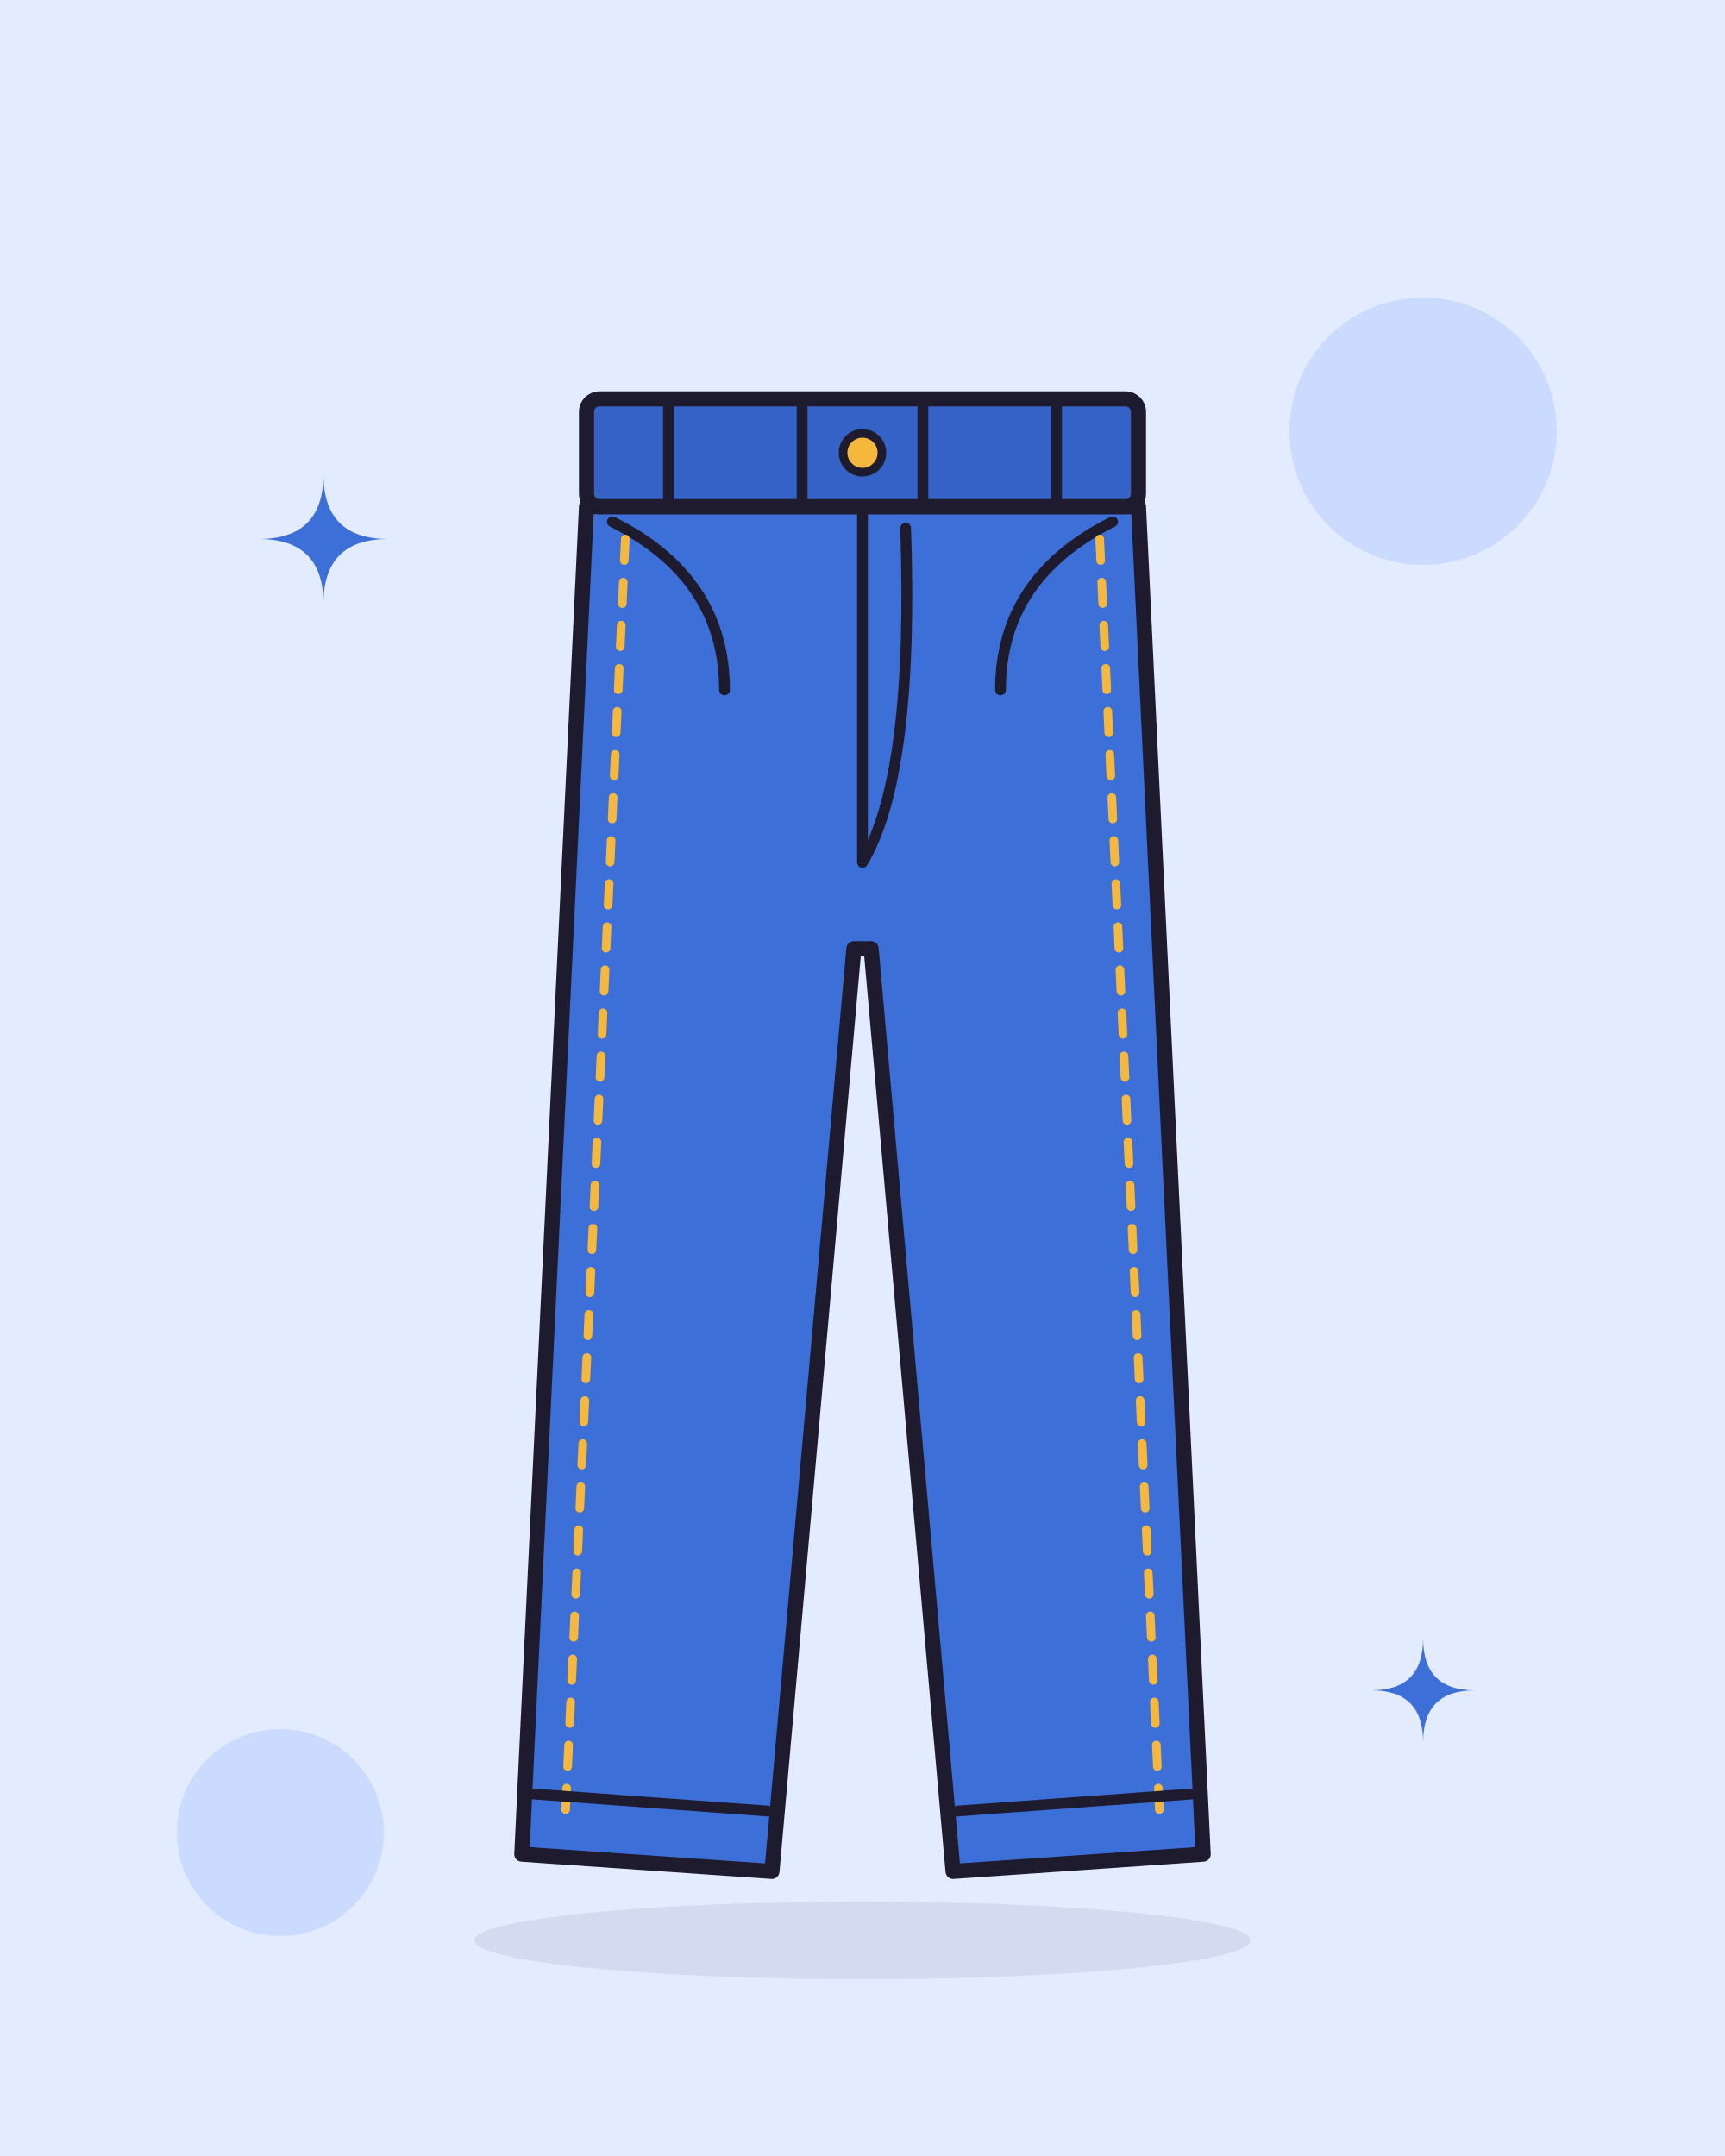
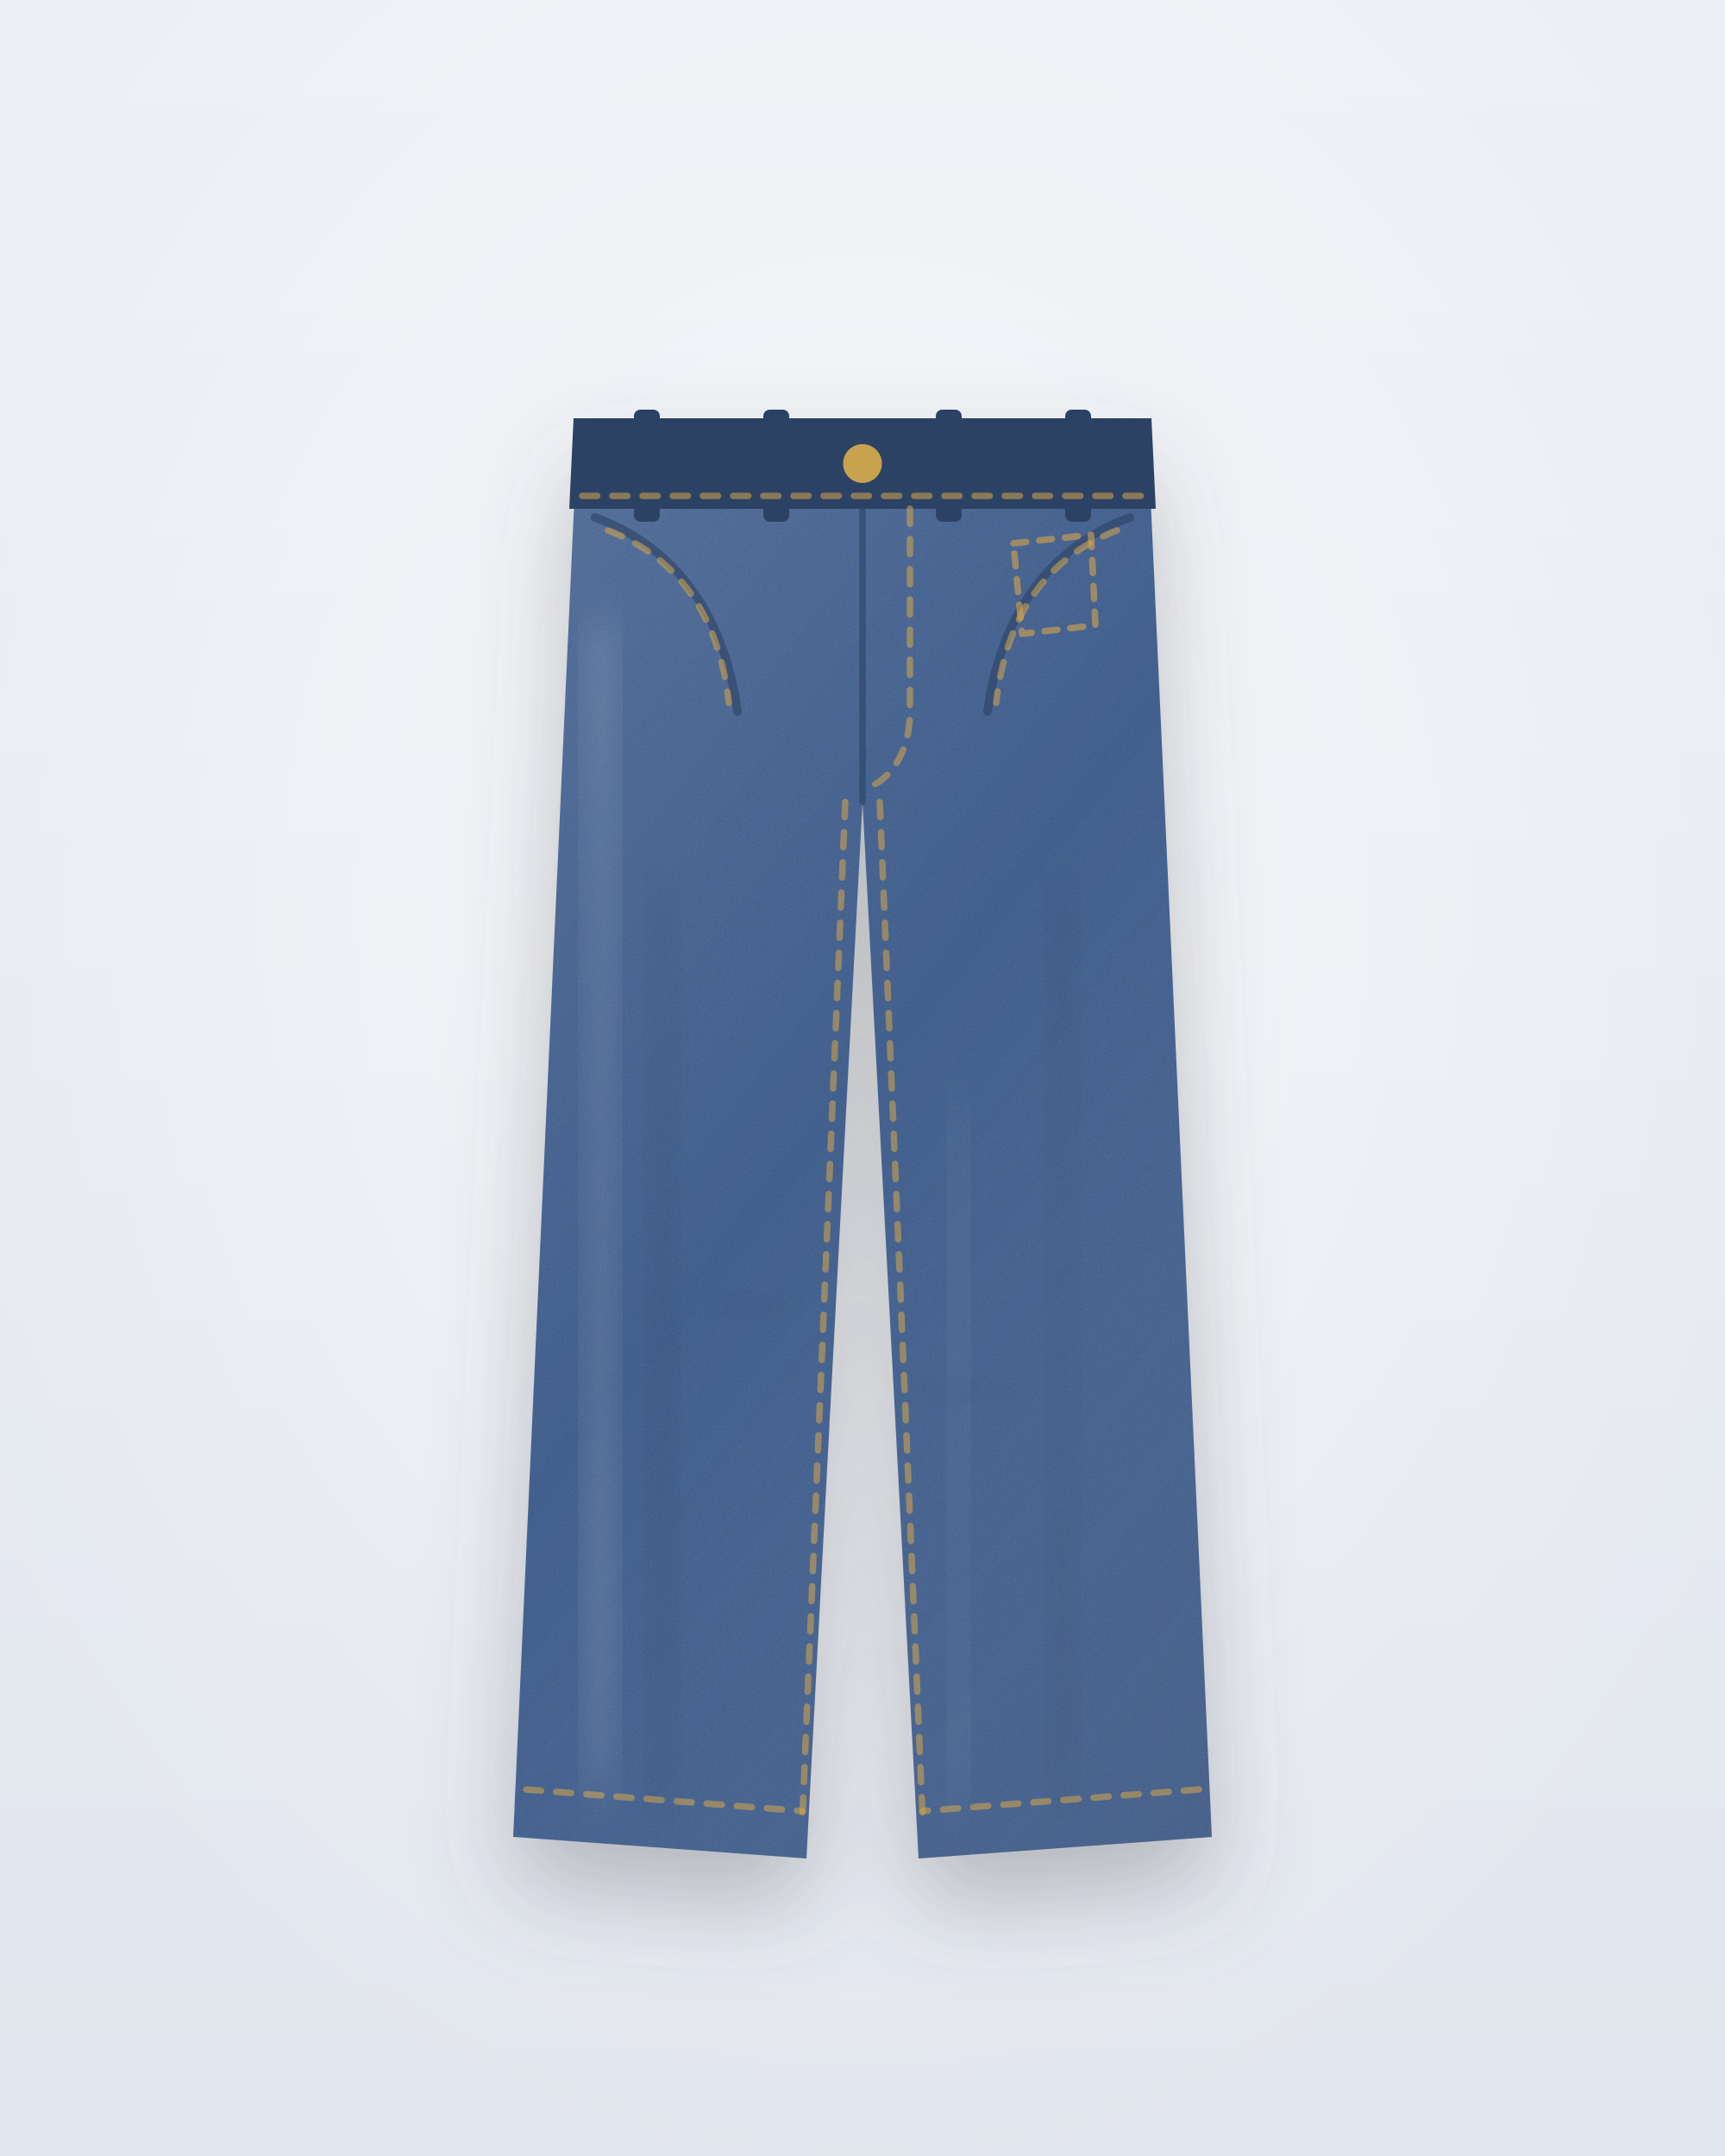
<svg xmlns="http://www.w3.org/2000/svg" viewBox="0 0 800 1000">
-   <style>
-     .g{animation:float 5s ease-in-out infinite;transform-box:fill-box;transform-origin:center}
-     .s{animation:tw 2.4s ease-in-out infinite}.s2{animation-delay:1.2s}
-     @keyframes float{0%,100%{transform:translateY(0)}50%{transform:translateY(-14px)}}
-     @keyframes tw{0%,100%{opacity:.3}50%{opacity:1}}
-     @media (prefers-reduced-motion:reduce){.g,.s{animation:none}}
-   </style>
-   <rect width="800" height="1000" fill="#E2EBFF" />
-   <circle cx="660" cy="200" r="62" fill="#CBDAFF" />
-   <circle cx="130" cy="850" r="48" fill="#CBDAFF" />
-   <path class="s" d="M150 220 Q150 250 180 250 Q150 250 150 280 Q150 250 120 250 Q150 250 150 220Z" fill="#3D6FD9" />
-   <path class="s s2" d="M660 760 Q660 784 684 784 Q660 784 660 808 Q660 784 636 784 Q660 784 660 760Z" fill="#3D6FD9" />
-   <ellipse cx="400" cy="900" rx="180" ry="18" fill="#1E1B2E" opacity=".08" />
-   <g class="g" fill="none" stroke="#1E1B2E" stroke-width="7" stroke-linejoin="round" stroke-linecap="round">
-     <path d="M272 235 L528 235 L558 860 L442 868 L404 440 L396 440 L358 868 L242 860 Z" fill="#3D6FD9" />
-     <rect x="272" y="185" width="256" height="50" rx="6" fill="#3462C7" />
-     <path d="M310 185 L310 235 M490 185 L490 235 M372 185 L372 235 M428 185 L428 235" stroke-width="5" />
-     <circle cx="400" cy="210" r="9" fill="#F5B83D" stroke-width="4" />
-     <path d="M400 235 L400 400 M420 245 Q424 360 400 400" stroke-width="5" />
-     <path d="M284 242 Q336 268 336 320 M516 242 Q464 268 464 320" stroke-width="5" />
-     <path d="M290 250 L262 846 M510 250 L538 846" stroke="#F5B83D" stroke-width="4" stroke-dasharray="10 10" />
-     <path d="M246 832 L356 840 M444 840 L554 832" stroke-width="5" />
+   <defs>
+     <linearGradient id="bg" x1="0" y1="0" x2="0" y2="1">
+       <stop offset="0" stop-color="#eceff4" />
+       <stop offset="1" stop-color="#e2e6ee" />
+     </linearGradient>
+     <radialGradient id="spot" cx=".5" cy=".42" r=".6">
+       <stop offset="0" stop-color="#fff" stop-opacity=".55" />
+       <stop offset="1" stop-color="#fff" stop-opacity="0" />
+     </radialGradient>
+     <linearGradient id="shade" x1="0" y1="0" x2="1" y2="1">
+       <stop offset="0" stop-color="#fff" stop-opacity=".22" />
+       <stop offset=".5" stop-color="#fff" stop-opacity="0" />
+       <stop offset="1" stop-color="#000" stop-opacity=".2" />
+     </linearGradient>
+     <filter id="drop" x="-25%" y="-25%" width="150%" height="150%">
+       <feDropShadow dx="0" dy="22" stdDeviation="22" flood-color="#5a5c5f" flood-opacity=".35" />
+     </filter>
+     <filter id="soft">
+       <feGaussianBlur stdDeviation="10" />
+     </filter>
+     <filter id="grain" x="0" y="0" width="100%" height="100%">
+       <feTurbulence type="fractalNoise" baseFrequency=".9" numOctaves="2" stitchTiles="stitch" />
+       <feColorMatrix type="saturate" values="0" />
+       <feComponentTransfer>
+         <feFuncA type="table" tableValues="0 .09" />
+       </feComponentTransfer>
+     </filter>
+     <clipPath id="c">
+       <path d="M268 196 L532 196 L562 852 L426 862 L400 372 L374 862 L238 852 Z" />
+     </clipPath>
+   </defs>
+   <rect width="800" height="1000" fill="url(#bg)" />
+   <rect width="800" height="1000" fill="url(#spot)" />
+   <path d="M268 196 L532 196 L562 852 L426 862 L400 372 L374 862 L238 852 Z" fill="#3d5c8c" filter="url(#drop)" />
+   <g clip-path="url(#c)">
+     <rect width="800" height="1000" fill="url(#shade)" />
+     <rect width="800" height="1000" filter="url(#grain)" />
+   </g>
+   <g fill="none" stroke-linecap="round" stroke-linejoin="round">
+     <path d="M266 194 L534 194 L536 236 L264 236 Z" fill="#2c4265" stroke="none" />
+     <rect x="294" y="190" width="12" height="52" rx="3" fill="#2c4265" />
+     <rect x="354" y="190" width="12" height="52" rx="3" fill="#2c4265" />
+     <rect x="434" y="190" width="12" height="52" rx="3" fill="#2c4265" />
+     <rect x="494" y="190" width="12" height="52" rx="3" fill="#2c4265" />
+     <circle cx="400" cy="215" r="9" fill="#c9a24e" />
+     <path d="M270 230 L530 230" stroke="#d6a54a" stroke-opacity=".55" stroke-width="3" stroke-dasharray="7 7" />
+     <path d="M422 236 L422 330 C422 352 410 364 400 366" stroke="#d6a54a" stroke-opacity=".55" stroke-width="3" stroke-dasharray="7 7" />
+     <path d="M400 236 L400 372" stroke="#2c4265" stroke-opacity="0.6" stroke-width="3" />
+     <path d="M276 240 C314 254 336 286 342 330 M524 240 C486 254 464 286 458 330" stroke="#2c4265" stroke-opacity="0.6" stroke-width="4" />
+     <path d="M282 246 C318 260 334 290 338 326 M518 246 C482 260 466 290 462 326" stroke="#d6a54a" stroke-opacity=".55" stroke-width="3" stroke-dasharray="7 7" />
+     <path d="M470 252 L506 248 L508 290 L474 294 Z" fill="none" stroke="#d6a54a" stroke-opacity=".6" stroke-width="3" stroke-dasharray="6 6" />
+     <path d="M244 830 L372 840 M556 830 L428 840" stroke="#d6a54a" stroke-opacity=".55" stroke-width="3" stroke-dasharray="7 7" />
+     <path d="M392 372 L372 846 M408 372 L428 846" stroke="#d6a54a" stroke-opacity=".55" stroke-width="3" stroke-dasharray="7 7" />
+     <path d="M310 420 C320 560 312 700 300 830" stroke="#000" stroke-opacity=".07" stroke-width="26" filter="url(#soft)" />
+     <path d="M490 420 C480 560 488 700 500 830" stroke="#000" stroke-opacity=".07" stroke-width="20" filter="url(#soft)" />
+     <path d="M282 300 C292 480 286 660 270 820" stroke="#fff" stroke-opacity=".16" stroke-width="24" filter="url(#soft)" />
+     <path d="M440 520 C450 640 452 740 446 830" stroke="#fff" stroke-opacity=".16" stroke-width="14" filter="url(#soft)" />
+     <path d="M330 600 C350 610 360 612 372 610" stroke="#000" stroke-opacity=".07" stroke-width="14" filter="url(#soft)" />
+     <path d="M470 640 C450 650 440 652 428 650" stroke="#000" stroke-opacity=".07" stroke-width="14" filter="url(#soft)" />
  </g>
</svg>
